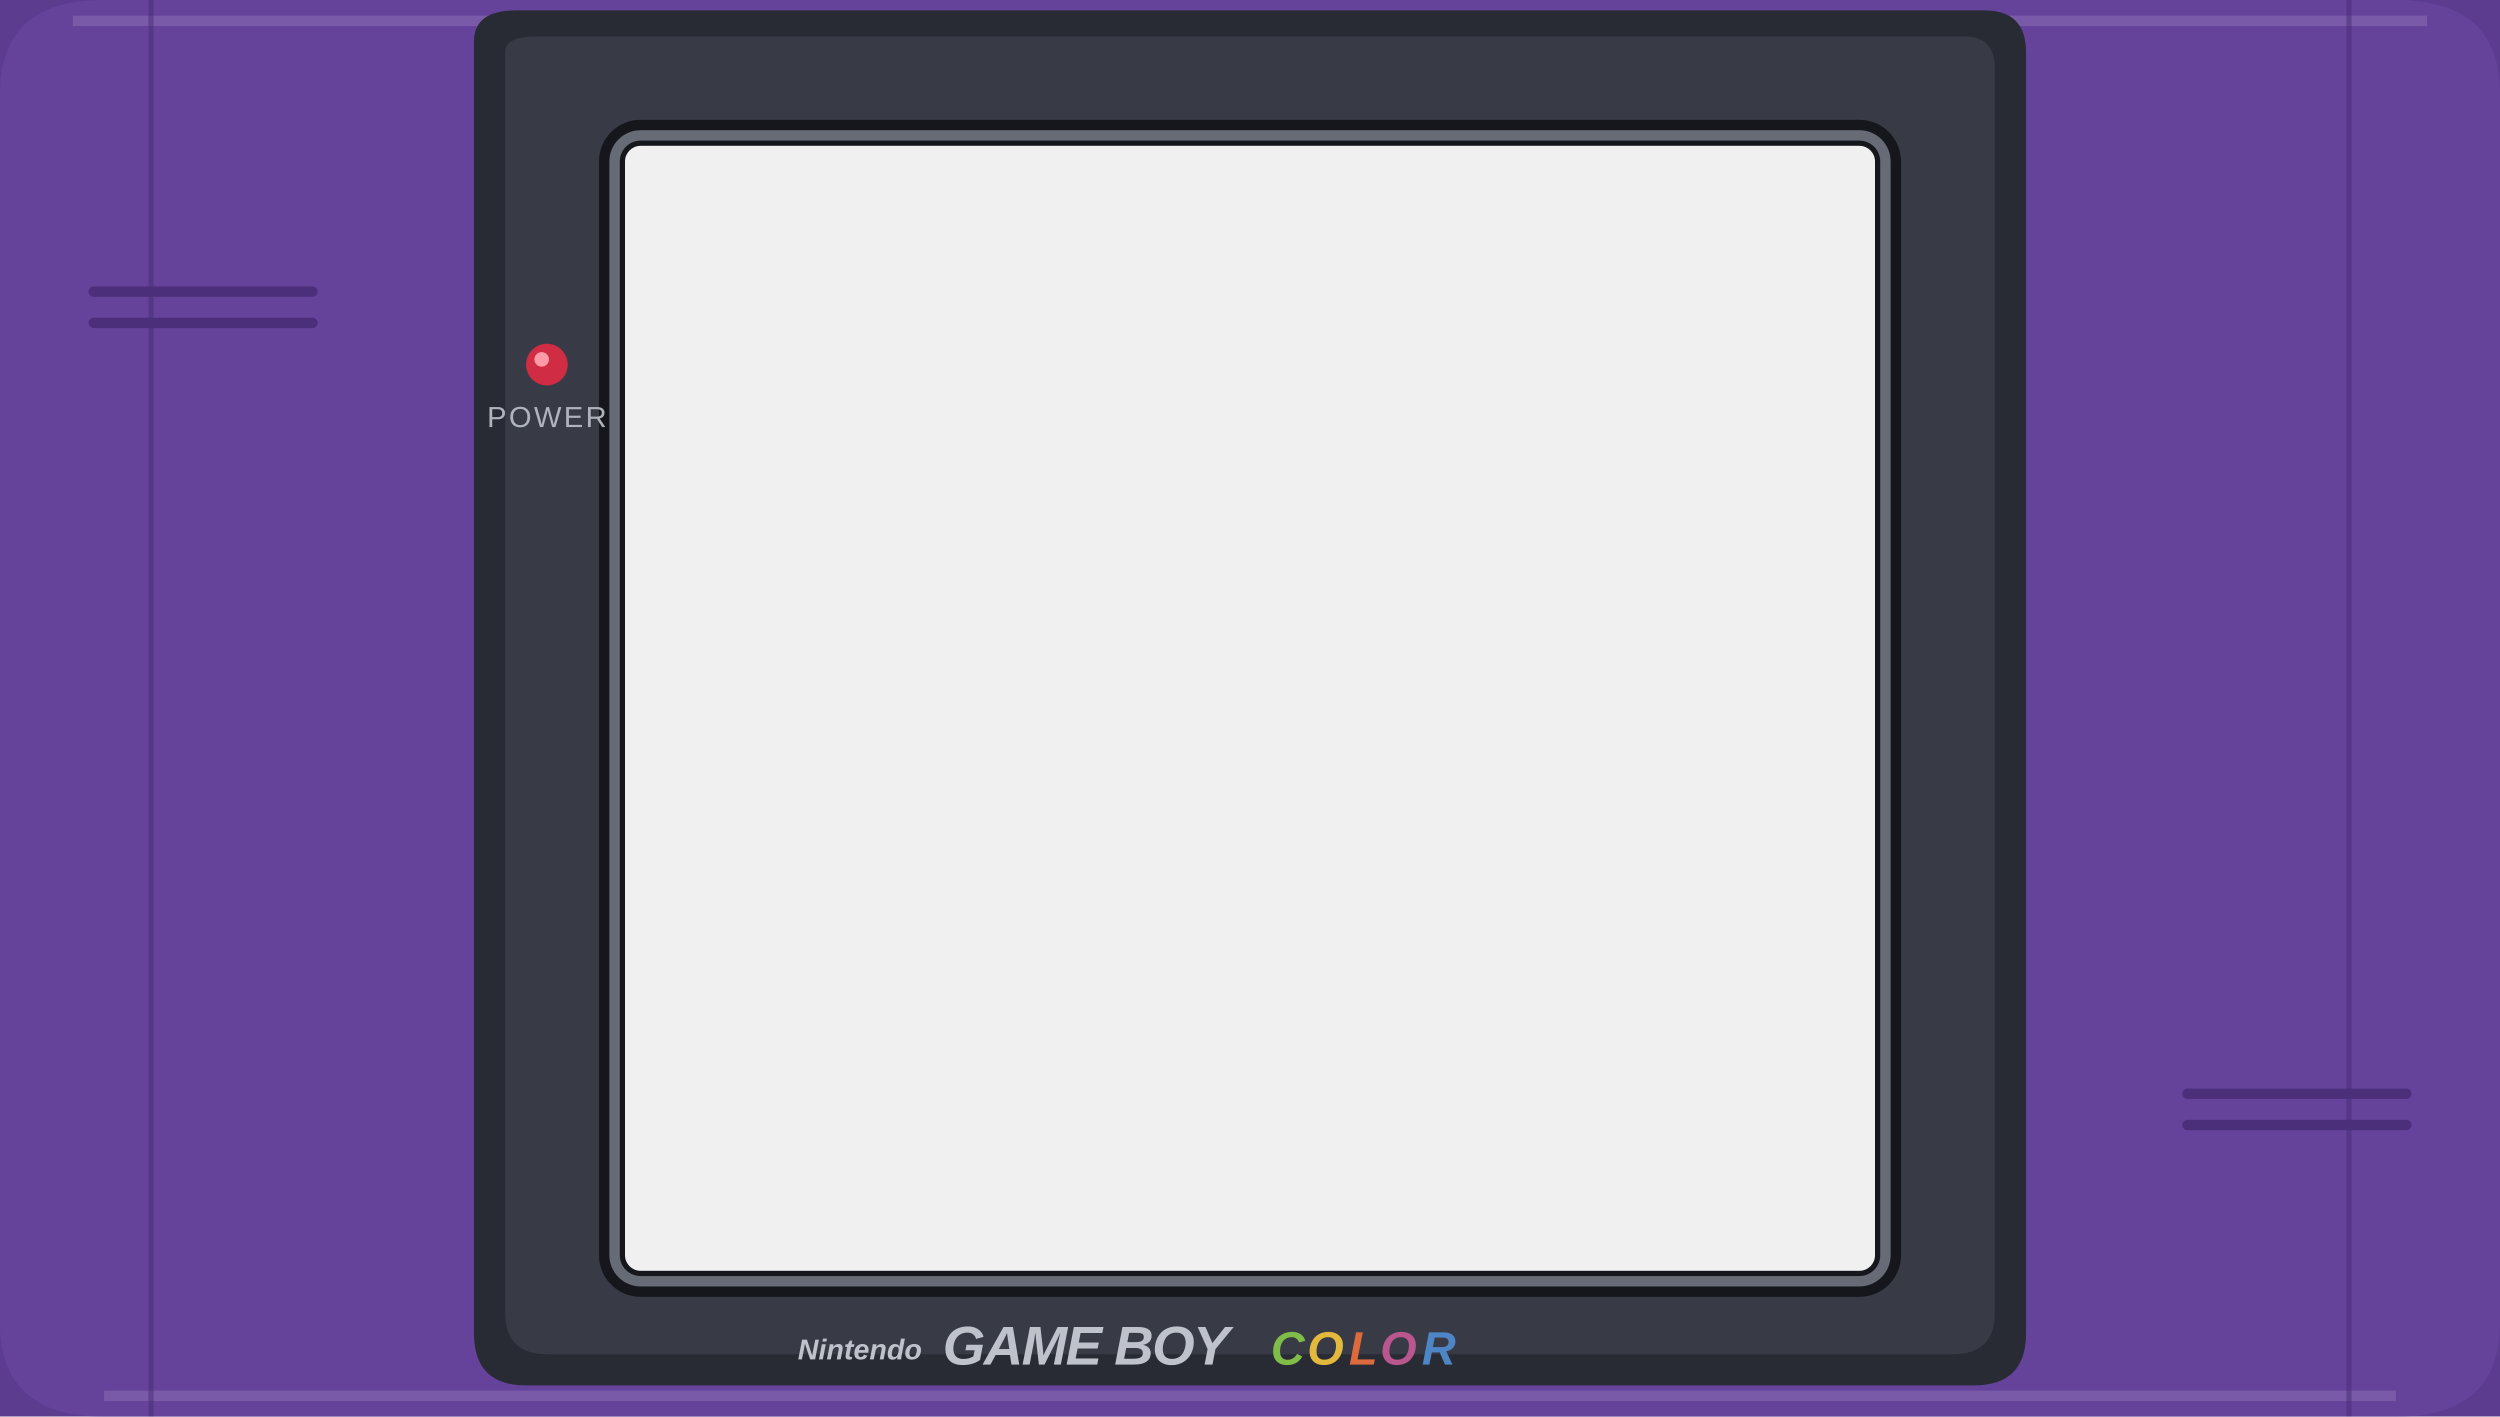
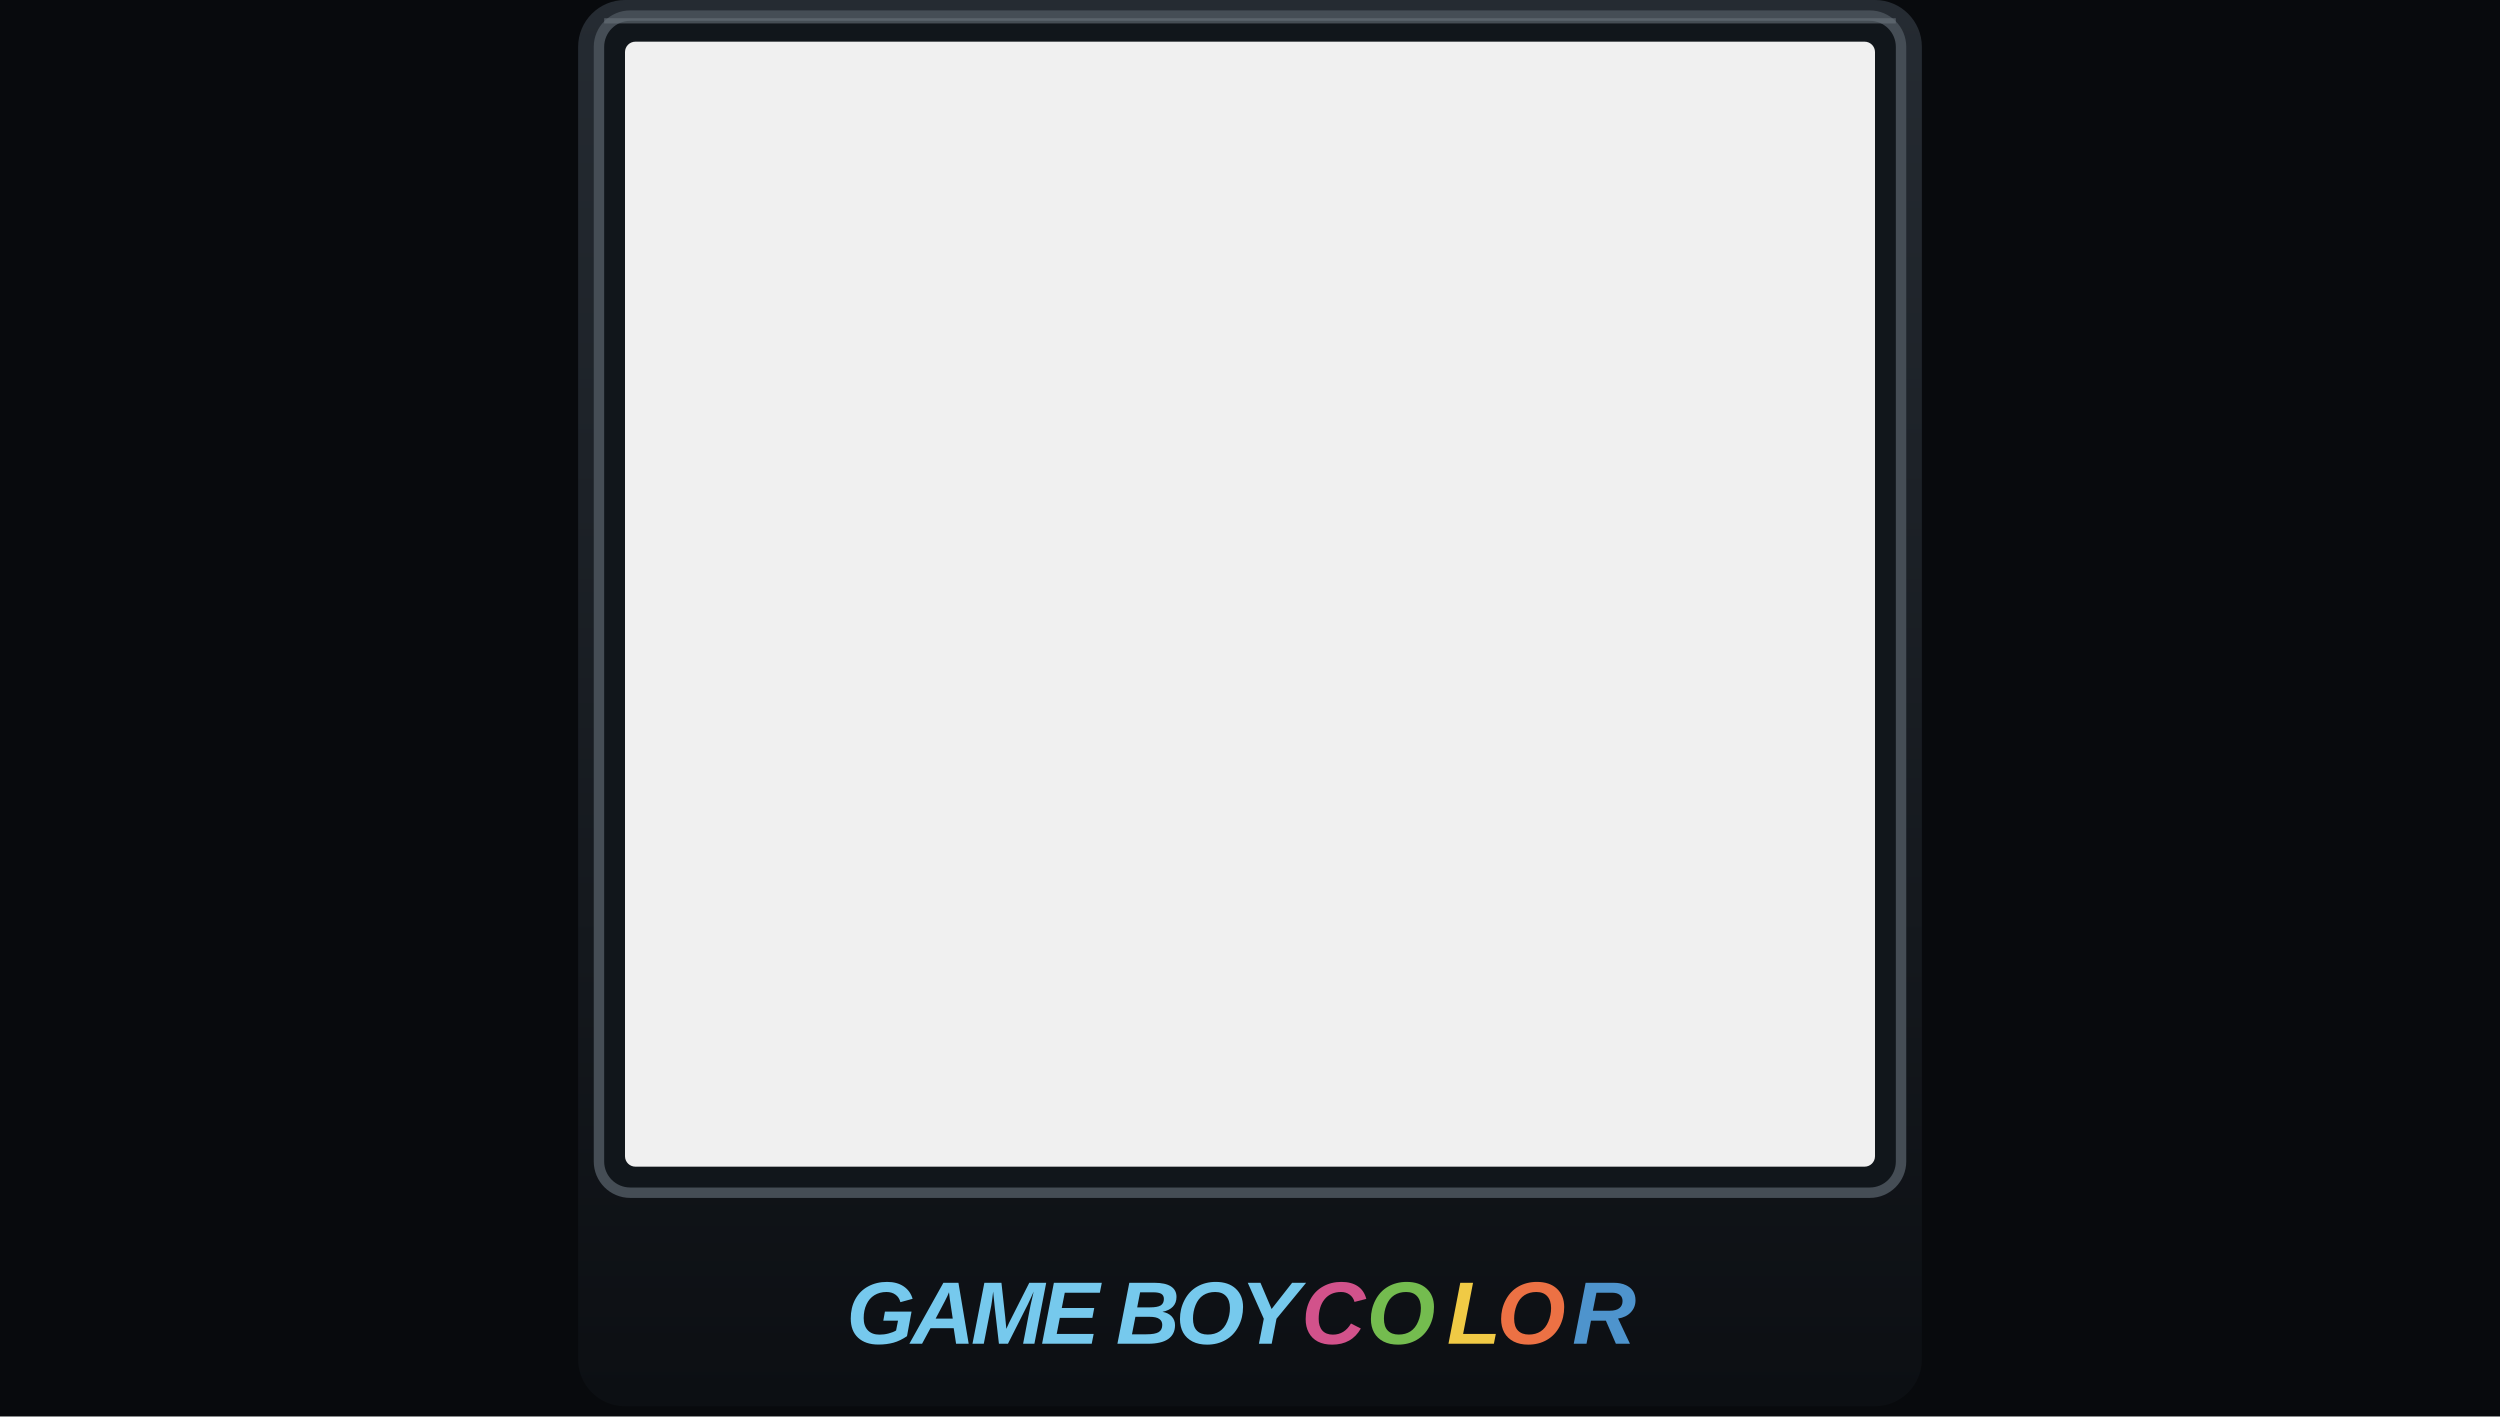
<svg xmlns="http://www.w3.org/2000/svg" width="480" height="272" viewBox="0 0 480 272">
  <defs>
+     <linearGradient id="lens" x1="0" y1="0" x2="0" y2="1">
+       <stop offset="0" stop-color="#252b32" />
+       <stop offset="1" stop-color="#0c0f13" />
+     </linearGradient>
    <mask id="screen-cutout">
      <rect width="480" height="272" fill="white" />
-       <rect x="120" y="28" width="240" height="216" rx="3" fill="black" />
+       <rect x="120" y="8" width="240" height="216" rx="2" fill="black" />
    </mask>
  </defs>
  <g mask="url(#screen-cutout)">
-     <rect width="480" height="272" fill="#5b3c8f" />
-     <path d="M0 18Q0 0 20 0h440q20 0 20 18v236q0 18-20 18H20Q0 272 0 254z" fill="#65439b" />
-     <path d="M14 4h452M20 268h440" stroke="#8061ad" stroke-width="2" opacity=".75" />
-     <path d="M29 0v272M451 0v272" stroke="#432a70" opacity=".48" />
-     <path d="M91 8Q91 2 99 2h282q8 0 8 8v246q0 10-10 10H101q-10 0-10-10z" fill="#292b34" />
-     <path d="M97 10Q97 7 103 7h274q6 0 6 6v239q0 8-8 8H105q-8 0-8-8z" fill="#383b45" />
-     <rect x="115" y="23" width="250" height="226" rx="8" fill="#15171d" />
-     <rect x="118" y="26" width="244" height="220" rx="5" fill="none" stroke="#666b76" stroke-width="2" />
-     <circle cx="105" cy="70" r="4" fill="#d02c43" />
-     <circle cx="104" cy="69" r="1.4" fill="#ff9aa7" />
-     <text x="105" y="82" fill="#aeb3bc" font-family="Arial, Helvetica, sans-serif" font-size="5.6" text-anchor="middle" letter-spacing=".45">POWER</text>
-     <text x="177" y="261" fill="#bec2ca" font-family="Arial, Helvetica, sans-serif" font-size="5.5" font-weight="700" font-style="italic" text-anchor="end">Nintendo</text>
-     <text x="181" y="262" fill="#bec2ca" font-family="Arial, Helvetica, sans-serif" font-size="10.5" font-weight="700" font-style="italic" letter-spacing="-.3">GAME BOY</text>
-     <text x="244" y="262" fill="#7fbd48" font-family="Arial, Helvetica, sans-serif" font-size="9" font-weight="700" font-style="italic">C</text>
-     <text x="251" y="262" fill="#e3b93d" font-family="Arial, Helvetica, sans-serif" font-size="9" font-weight="700" font-style="italic">O</text>
-     <text x="259" y="262" fill="#dc6a3d" font-family="Arial, Helvetica, sans-serif" font-size="9" font-weight="700" font-style="italic">L</text>
-     <text x="265" y="262" fill="#b8568d" font-family="Arial, Helvetica, sans-serif" font-size="9" font-weight="700" font-style="italic">O</text>
-     <text x="273" y="262" fill="#4d85c5" font-family="Arial, Helvetica, sans-serif" font-size="9" font-weight="700" font-style="italic">R</text>
-     <path d="M18 56h42M18 62h42M420 210h42M420 216h42" stroke="#4c2f7b" stroke-width="2" stroke-linecap="round" />
+     <rect width="480" height="272" fill="#080a0d" />
+     <rect x="111" y="0" width="258" height="270" rx="9" fill="url(#lens)" />
+     <rect x="115" y="3" width="250" height="226" rx="6" fill="#11161b" stroke="#454d55" stroke-width="2" />
+     <path d="M116 4h248" stroke="#68717a" stroke-width="1" opacity=".6" />
+     <g font-family="Trebuchet MS, Arial, Helvetica, sans-serif" font-weight="700" font-style="italic" text-anchor="middle">
+       <text x="206" y="258" fill="#76c9ed" font-size="17" letter-spacing="-.8">GAME BOY</text>
+       <text x="256" y="258" fill="#d2528b" font-size="17">C</text>
+       <text x="269" y="258" fill="#74bc4f" font-size="17">O</text>
+       <text x="283" y="258" fill="#f0ca45" font-size="17">L</text>
+       <text x="294" y="258" fill="#ec7144" font-size="17">O</text>
+       <text x="308" y="258" fill="#4e94cd" font-size="17">R</text>
+     </g>
  </g>
</svg>
